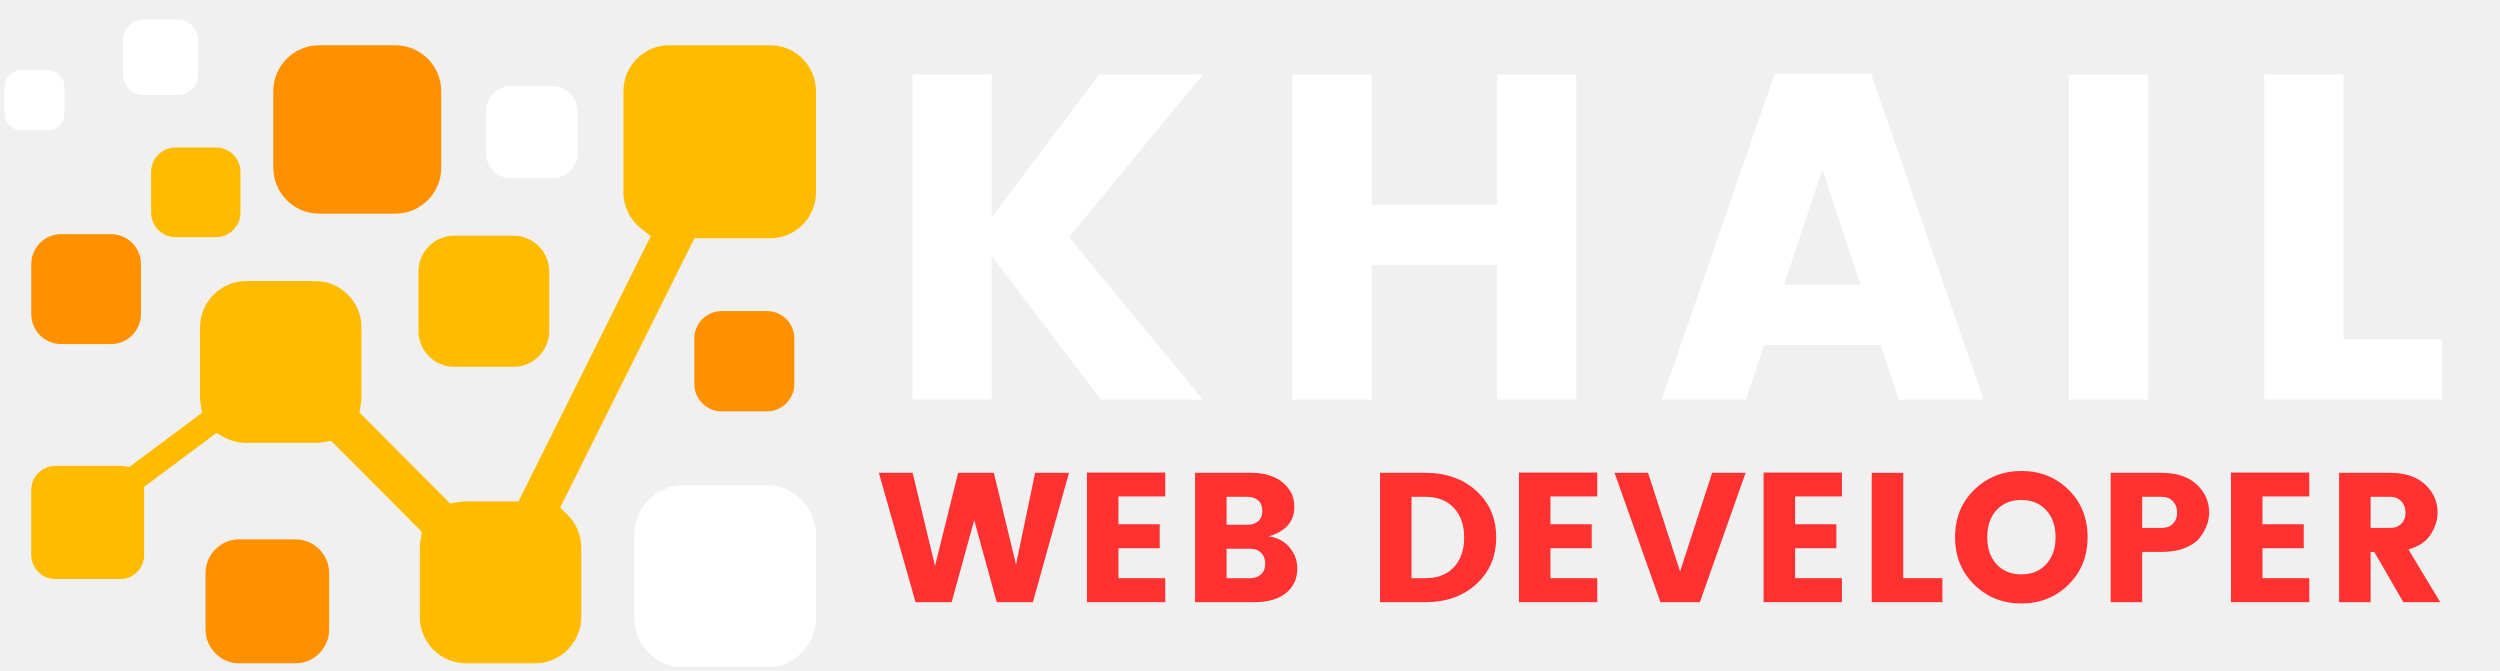
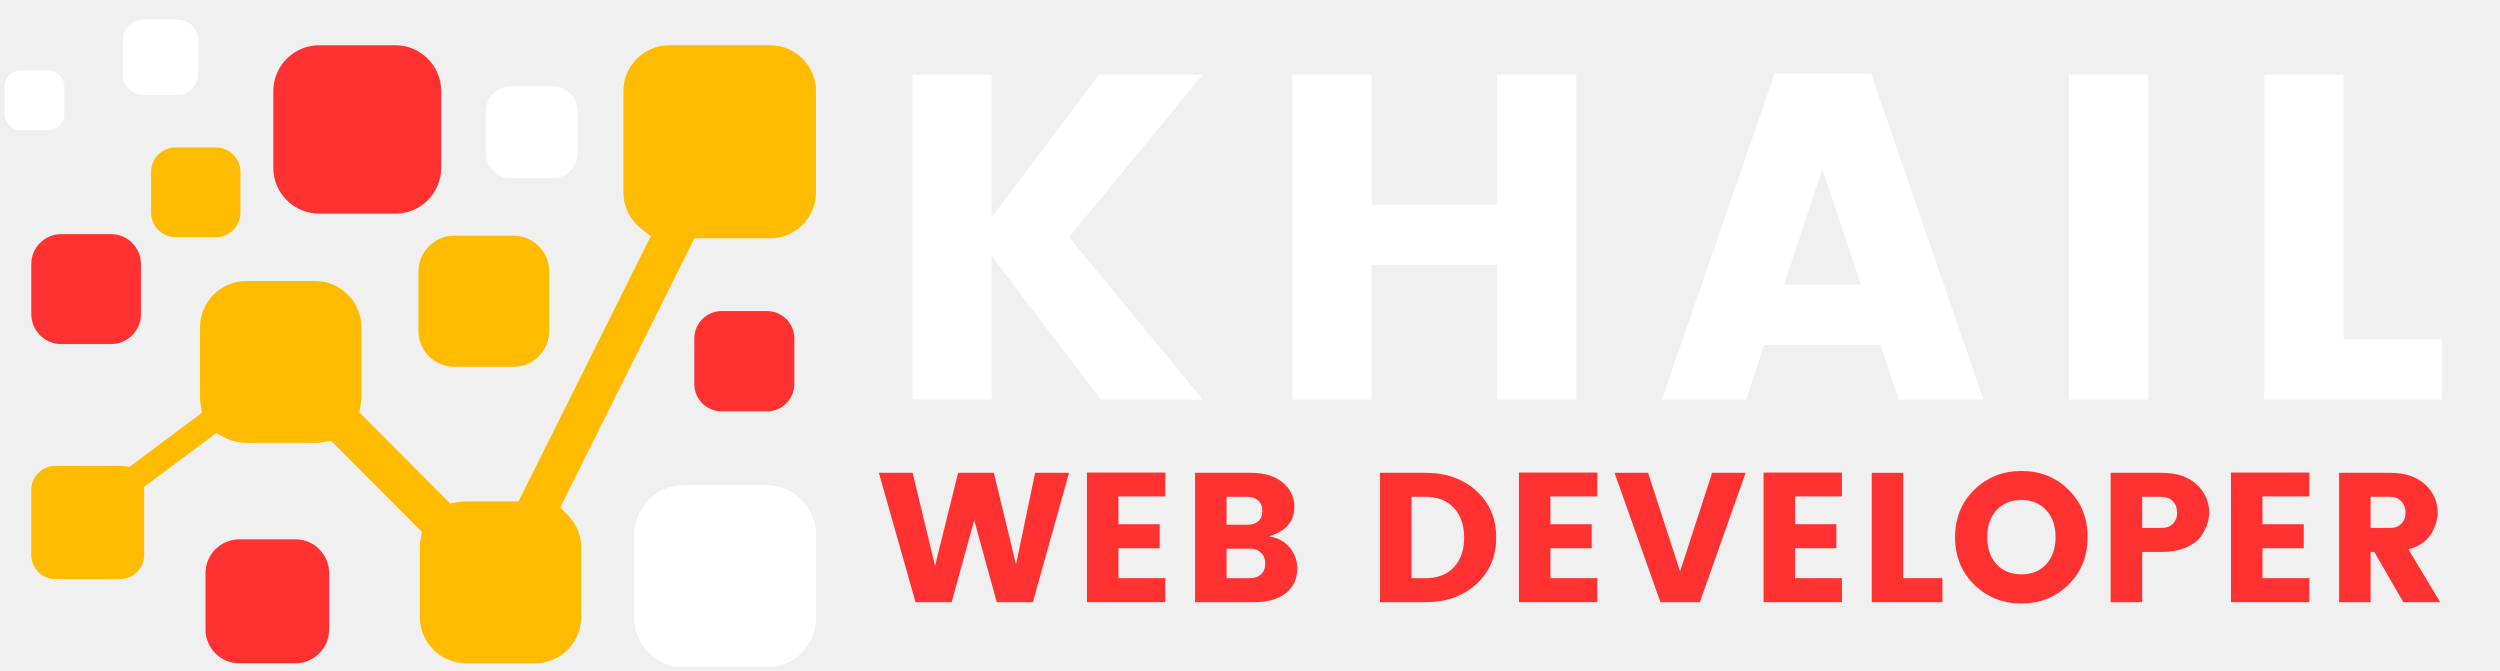
<svg xmlns="http://www.w3.org/2000/svg" width="395" zoomAndPan="magnify" viewBox="0 0 296.25 79.5" height="106" preserveAspectRatio="xMidYMid meet" version="1.0">
  <defs>
    <g />
-     <clipPath id="a7f96982c6">
+     <clipPath id="56b29dbb3d">
      <path d="M 3 5 L 96.699 5 L 96.699 79 L 3 79 Z M 3 5 " clip-rule="nonzero" />
    </clipPath>
-     <clipPath id="bcebdf5b6a">
+     <clipPath id="33c3c50f11">
      <path d="M 75 57 L 96.699 57 L 96.699 79.004 L 75 79.004 Z M 75 57 " clip-rule="nonzero" />
    </clipPath>
-     <clipPath id="4b3abb936b">
+     <clipPath id="c3dd528f34">
      <path d="M 14 2.324 L 24 2.324 L 24 12 L 14 12 Z M 14 2.324 " clip-rule="nonzero" />
    </clipPath>
-     <clipPath id="131c25bbed">
+     <clipPath id="032ec5d062">
      <path d="M 0.555 8 L 8 8 L 8 16 L 0.555 16 Z M 0.555 8 " clip-rule="nonzero" />
    </clipPath>
  </defs>
-   <g clip-path="url(#a7f96982c6)">
+   <g clip-path="url(#56b29dbb3d)">
    <path fill="#ffbb00" d="M 61.445 59.418 L 55.223 59.418 C 54.898 59.418 54.578 59.449 54.258 59.504 L 53.352 59.668 L 42.582 48.867 L 42.746 47.961 C 42.801 47.641 42.832 47.316 42.832 46.996 L 42.832 38.793 C 42.832 35.773 40.367 33.305 37.359 33.305 L 29.176 33.305 C 26.164 33.305 23.703 35.773 23.703 38.793 L 23.703 46.996 C 23.703 47.289 23.727 47.578 23.77 47.863 L 23.934 48.914 L 15.332 55.332 L 14.617 55.23 C 14.492 55.215 14.367 55.207 14.242 55.207 L 6.547 55.207 C 4.988 55.207 3.703 56.492 3.703 58.055 L 3.703 65.77 C 3.703 67.336 4.988 68.617 6.547 68.617 L 14.242 68.617 C 15.801 68.617 17.082 67.336 17.082 65.77 L 17.082 57.691 L 25.633 51.316 L 26.617 51.844 C 27.406 52.266 28.281 52.48 29.176 52.48 L 37.359 52.48 C 37.68 52.48 38 52.453 38.32 52.395 L 39.227 52.234 L 49.996 63.035 L 49.836 63.941 C 49.777 64.262 49.75 64.582 49.75 64.906 L 49.75 73.113 C 49.75 76.133 52.211 78.602 55.223 78.602 L 63.406 78.602 C 66.414 78.602 68.879 76.133 68.879 73.113 L 68.879 64.906 C 68.879 63.457 68.297 62.066 67.281 61.039 L 66.387 60.141 L 82.293 28.238 L 91.285 28.238 C 94.254 28.238 96.695 25.793 96.695 22.816 L 96.695 10.785 C 96.695 7.809 94.258 5.363 91.285 5.363 L 79.289 5.363 C 76.316 5.363 73.879 7.809 73.879 10.785 L 73.879 22.816 C 73.879 24.496 74.664 26.066 75.98 27.094 L 77.117 27.984 L 61.441 59.418 Z M 61.445 59.418 " fill-opacity="1" fill-rule="evenodd" />
  </g>
  <path fill="#ffffff" d="M 60.539 10.223 C 58.914 10.223 57.582 11.559 57.582 13.188 L 57.582 18.148 C 57.582 19.781 58.914 21.117 60.539 21.117 L 65.488 21.117 C 67.117 21.117 68.445 19.781 68.445 18.148 L 68.445 13.188 C 68.445 11.555 67.113 10.223 65.488 10.223 Z M 60.539 10.223 " fill-opacity="1" fill-rule="evenodd" />
-   <path fill="#ff9100" d="M 37.805 5.363 C 34.824 5.363 32.387 7.809 32.387 10.797 L 32.387 19.887 C 32.387 22.875 34.824 25.316 37.805 25.316 L 46.867 25.316 C 49.848 25.316 52.285 22.871 52.285 19.887 L 52.285 10.797 C 52.285 7.809 49.848 5.363 46.867 5.363 Z M 37.805 5.363 " fill-opacity="1" fill-rule="evenodd" />
-   <path fill="#ff9100" d="M 28.344 63.91 C 26.148 63.91 24.355 65.711 24.355 67.91 L 24.355 74.602 C 24.355 76.801 26.148 78.602 28.344 78.602 L 35.016 78.602 C 37.207 78.602 39.004 76.801 39.004 74.602 L 39.004 67.91 C 39.004 65.711 37.207 63.91 35.016 63.91 Z M 28.344 63.91 " fill-opacity="1" fill-rule="evenodd" />
-   <g clip-path="url(#bcebdf5b6a)">
+   <path fill="#ff3131" d="M 37.805 5.363 C 34.824 5.363 32.387 7.809 32.387 10.797 L 32.387 19.887 C 32.387 22.875 34.824 25.316 37.805 25.316 L 46.867 25.316 C 49.848 25.316 52.285 22.871 52.285 19.887 L 52.285 10.797 C 52.285 7.809 49.848 5.363 46.867 5.363 Z M 37.805 5.363 " fill-opacity="1" fill-rule="evenodd" />
+   <path fill="#ff3131" d="M 28.344 63.91 C 26.148 63.91 24.355 65.711 24.355 67.91 L 24.355 74.602 C 24.355 76.801 26.148 78.602 28.344 78.602 L 35.016 78.602 C 37.207 78.602 39.004 76.801 39.004 74.602 L 39.004 67.91 C 39.004 65.711 37.207 63.91 35.016 63.91 Z M 28.344 63.91 " fill-opacity="1" fill-rule="evenodd" />
+   <g clip-path="url(#33c3c50f11)">
    <path fill="#ffffff" d="M 81.023 57.492 C 77.801 57.492 75.16 60.141 75.16 63.375 L 75.16 73.211 C 75.16 76.445 77.797 79.09 81.023 79.09 L 90.836 79.09 C 94.059 79.09 96.699 76.445 96.699 73.211 L 96.699 63.375 C 96.699 60.141 94.059 57.492 90.836 57.492 Z M 81.023 57.492 " fill-opacity="1" fill-rule="evenodd" />
  </g>
-   <path fill="#ff9100" d="M 85.504 36.863 C 83.73 36.863 82.277 38.32 82.277 40.098 L 82.277 45.512 C 82.277 47.289 83.727 48.746 85.504 48.746 L 90.902 48.746 C 92.676 48.746 94.129 47.289 94.129 45.512 L 94.129 40.098 C 94.129 38.32 92.676 36.863 90.902 36.863 Z M 85.504 36.863 " fill-opacity="1" fill-rule="evenodd" />
+   <path fill="#ff3131" d="M 85.504 36.863 C 83.73 36.863 82.277 38.32 82.277 40.098 L 82.277 45.512 C 82.277 47.289 83.727 48.746 85.504 48.746 L 90.902 48.746 C 92.676 48.746 94.129 47.289 94.129 45.512 L 94.129 40.098 C 94.129 38.32 92.676 36.863 90.902 36.863 Z M 85.504 36.863 " fill-opacity="1" fill-rule="evenodd" />
  <path fill="#ffbb00" d="M 53.805 27.93 C 51.488 27.93 49.59 29.836 49.59 32.16 L 49.59 39.234 C 49.59 41.562 51.488 43.465 53.805 43.465 L 60.863 43.465 C 63.184 43.465 65.082 41.562 65.082 39.234 L 65.082 32.16 C 65.082 29.836 63.184 27.93 60.863 27.93 Z M 53.805 27.93 " fill-opacity="1" fill-rule="evenodd" />
-   <path fill="#ff9100" d="M 7.246 27.742 C 5.301 27.742 3.707 29.336 3.707 31.289 L 3.707 37.227 C 3.707 39.176 5.301 40.773 7.246 40.773 L 13.164 40.773 C 15.109 40.773 16.703 39.176 16.703 37.227 L 16.703 31.289 C 16.703 29.336 15.109 27.742 13.164 27.742 Z M 7.246 27.742 " fill-opacity="1" fill-rule="evenodd" />
+   <path fill="#ff3131" d="M 7.246 27.742 C 5.301 27.742 3.707 29.336 3.707 31.289 L 3.707 37.227 C 3.707 39.176 5.301 40.773 7.246 40.773 L 13.164 40.773 C 15.109 40.773 16.703 39.176 16.703 37.227 L 16.703 31.289 C 16.703 29.336 15.109 27.742 13.164 27.742 Z M 7.246 27.742 " fill-opacity="1" fill-rule="evenodd" />
  <path fill="#ffbb00" d="M 20.789 17.48 C 19.203 17.48 17.906 18.781 17.906 20.371 L 17.906 25.207 C 17.906 26.797 19.203 28.098 20.789 28.098 L 25.609 28.098 C 27.195 28.098 28.492 26.797 28.492 25.207 L 28.492 20.371 C 28.492 18.781 27.199 17.48 25.609 17.48 Z M 20.789 17.48 " fill-opacity="1" fill-rule="evenodd" />
-   <g clip-path="url(#4b3abb936b)">
+   <g clip-path="url(#c3dd528f34)">
    <path fill="#ffffff" d="M 16.996 2.324 C 15.664 2.324 14.57 3.418 14.57 4.758 L 14.57 8.828 C 14.57 10.164 15.664 11.258 16.996 11.258 L 21.055 11.258 C 22.387 11.258 23.48 10.164 23.48 8.828 L 23.48 4.758 C 23.48 3.418 22.387 2.324 21.055 2.324 Z M 16.996 2.324 " fill-opacity="1" fill-rule="evenodd" />
  </g>
-   <g clip-path="url(#131c25bbed)">
+   <g clip-path="url(#032ec5d062)">
    <path fill="#ffffff" d="M 2.48 8.336 C 1.422 8.336 0.555 9.203 0.555 10.266 L 0.555 13.496 C 0.555 14.559 1.418 15.43 2.48 15.43 L 5.703 15.43 C 6.762 15.43 7.629 14.559 7.629 13.496 L 7.629 10.266 C 7.629 9.203 6.762 8.336 5.703 8.336 Z M 2.48 8.336 " fill-opacity="1" fill-rule="evenodd" />
  </g>
  <g fill="#ffffff" fill-opacity="1">
    <g transform="translate(104.0209, 47.35197)">
      <g>
        <path d="M 13.5 0 L 4.109 0 L 4.109 -38.516 L 13.5 -38.516 L 13.5 -21.609 L 26.219 -38.516 L 38.516 -38.516 L 22.656 -19.25 L 38.516 0 L 26.438 0 L 13.5 -17 Z M 13.5 0 " />
      </g>
    </g>
  </g>
  <g fill="#ffffff" fill-opacity="1">
    <g transform="translate(149.0431, 47.35197)">
      <g>
        <path d="M 28.359 -38.516 L 37.75 -38.516 L 37.75 0 L 28.359 0 L 28.359 -15.969 L 13.5 -15.969 L 13.5 0 L 4.109 0 L 4.109 -38.516 L 13.5 -38.516 L 13.5 -23.094 L 28.359 -23.094 Z M 28.359 -38.516 " />
      </g>
    </g>
  </g>
  <g fill="#ffffff" fill-opacity="1">
    <g transform="translate(196.4232, 47.35197)">
      <g>
        <path d="M 28.578 0 L 26.438 -6.469 L 12.625 -6.469 L 10.484 0 L 0.5 0 L 13.875 -38.625 L 25.297 -38.625 L 38.625 0 Z M 14.984 -13.609 L 24.078 -13.609 L 19.531 -27.312 Z M 14.984 -13.609 " />
      </g>
    </g>
  </g>
  <g fill="#ffffff" fill-opacity="1">
    <g transform="translate(241.0615, 47.35197)">
      <g>
        <path d="M 4.109 0 L 4.109 -38.516 L 13.5 -38.516 L 13.5 0 Z M 4.109 0 " />
      </g>
    </g>
  </g>
  <g fill="#ffffff" fill-opacity="1">
    <g transform="translate(264.2046, 47.35197)">
      <g>
        <path d="M 4.109 -38.516 L 13.5 -38.516 L 13.5 -7.125 L 25.188 -7.125 L 25.188 0 L 4.109 0 Z M 4.109 -38.516 " />
      </g>
    </g>
  </g>
  <g fill="#ff3131" fill-opacity="1">
    <g transform="translate(104.0209, 71.35686)">
      <g>
        <path d="M 18.641 -15.328 L 22.656 -15.328 L 18.375 0 L 14.094 0 L 11.422 -9.719 L 8.75 0 L 4.469 0 L 0.125 -15.328 L 4.125 -15.328 L 6.781 -4.297 L 9.516 -15.328 L 13.75 -15.328 L 16.375 -4.469 Z M 18.641 -15.328 " />
      </g>
    </g>
  </g>
  <g fill="#ff3131" fill-opacity="1">
    <g transform="translate(127.161, 71.35686)">
      <g>
        <path d="M 10.922 -15.359 L 10.922 -12.531 L 5.375 -12.531 L 5.375 -9.234 L 10.266 -9.234 L 10.266 -6.391 L 5.375 -6.391 L 5.375 -2.844 L 10.922 -2.844 L 10.922 0 L 1.641 0 L 1.641 -15.359 Z M 10.922 -15.359 " />
      </g>
    </g>
  </g>
  <g fill="#ff3131" fill-opacity="1">
    <g transform="translate(139.9755, 71.35686)">
      <g>
        <path d="M 1.641 -15.328 L 8.297 -15.328 C 9.848 -15.328 11.086 -14.945 12.016 -14.188 C 12.941 -13.426 13.406 -12.469 13.406 -11.312 C 13.406 -9.57 12.395 -8.398 10.375 -7.797 C 11.406 -7.648 12.223 -7.219 12.828 -6.5 C 13.441 -5.789 13.75 -4.957 13.75 -4 C 13.75 -2.77 13.301 -1.797 12.406 -1.078 C 11.508 -0.359 10.266 0 8.672 0 L 1.641 0 Z M 5.375 -12.484 L 5.375 -9.172 L 7.812 -9.172 C 8.352 -9.172 8.785 -9.305 9.109 -9.578 C 9.441 -9.859 9.609 -10.27 9.609 -10.812 C 9.609 -11.363 9.441 -11.781 9.109 -12.062 C 8.785 -12.344 8.352 -12.484 7.812 -12.484 Z M 5.375 -2.844 L 8.188 -2.844 C 8.695 -2.844 9.117 -2.992 9.453 -3.297 C 9.785 -3.598 9.953 -4.02 9.953 -4.562 C 9.953 -5.102 9.789 -5.531 9.469 -5.844 C 9.156 -6.164 8.742 -6.328 8.234 -6.328 L 5.375 -6.328 Z M 5.375 -2.844 " />
      </g>
    </g>
  </g>
  <g fill="#ff3131" fill-opacity="1">
    <g transform="translate(155.0166, 71.35686)">
      <g />
    </g>
  </g>
  <g fill="#ff3131" fill-opacity="1">
    <g transform="translate(161.8933, 71.35686)">
      <g>
        <path d="M 5.375 -2.844 L 7.031 -2.844 C 8.457 -2.844 9.578 -3.273 10.391 -4.141 C 11.203 -5.016 11.609 -6.188 11.609 -7.656 C 11.609 -9.125 11.203 -10.297 10.391 -11.172 C 9.578 -12.047 8.457 -12.484 7.031 -12.484 L 5.375 -12.484 Z M 7.031 -15.328 C 9.477 -15.328 11.484 -14.613 13.047 -13.188 C 14.617 -11.77 15.406 -9.93 15.406 -7.672 C 15.406 -5.41 14.617 -3.566 13.047 -2.141 C 11.484 -0.711 9.477 0 7.031 0 L 1.641 0 L 1.641 -15.328 Z M 7.031 -15.328 " />
      </g>
    </g>
  </g>
  <g fill="#ff3131" fill-opacity="1">
    <g transform="translate(178.3534, 71.35686)">
      <g>
        <path d="M 10.922 -15.359 L 10.922 -12.531 L 5.375 -12.531 L 5.375 -9.234 L 10.266 -9.234 L 10.266 -6.391 L 5.375 -6.391 L 5.375 -2.844 L 10.922 -2.844 L 10.922 0 L 1.641 0 L 1.641 -15.359 Z M 10.922 -15.359 " />
      </g>
    </g>
  </g>
  <g fill="#ff3131" fill-opacity="1">
    <g transform="translate(191.1679, 71.35686)">
      <g>
        <path d="M 5.594 0 L 0.156 -15.328 L 4.125 -15.328 L 7.922 -3.641 L 11.719 -15.328 L 15.688 -15.328 L 10.266 0 Z M 5.594 0 " />
      </g>
    </g>
  </g>
  <g fill="#ff3131" fill-opacity="1">
    <g transform="translate(207.3442, 71.35686)">
      <g>
        <path d="M 10.922 -15.359 L 10.922 -12.531 L 5.375 -12.531 L 5.375 -9.234 L 10.266 -9.234 L 10.266 -6.391 L 5.375 -6.391 L 5.375 -2.844 L 10.922 -2.844 L 10.922 0 L 1.641 0 L 1.641 -15.359 Z M 10.922 -15.359 " />
      </g>
    </g>
  </g>
  <g fill="#ff3131" fill-opacity="1">
    <g transform="translate(220.1586, 71.35686)">
      <g>
        <path d="M 1.641 -15.328 L 5.375 -15.328 L 5.375 -2.844 L 10.016 -2.844 L 10.016 0 L 1.641 0 Z M 1.641 -15.328 " />
      </g>
    </g>
  </g>
  <g fill="#ff3131" fill-opacity="1">
    <g transform="translate(230.9429, 71.35686)">
      <g>
        <path d="M 11.531 -4.5 C 12.27 -5.301 12.641 -6.367 12.641 -7.703 C 12.641 -9.047 12.27 -10.113 11.531 -10.906 C 10.801 -11.707 9.82 -12.109 8.594 -12.109 C 7.363 -12.109 6.379 -11.707 5.641 -10.906 C 4.91 -10.113 4.547 -9.047 4.547 -7.703 C 4.547 -6.367 4.91 -5.301 5.641 -4.5 C 6.379 -3.695 7.363 -3.297 8.594 -3.297 C 9.82 -3.297 10.801 -3.695 11.531 -4.5 Z M 3.016 -2.062 C 1.492 -3.551 0.734 -5.43 0.734 -7.703 C 0.734 -9.973 1.492 -11.848 3.016 -13.328 C 4.535 -14.805 6.398 -15.547 8.609 -15.547 C 10.816 -15.547 12.672 -14.805 14.172 -13.328 C 15.68 -11.848 16.438 -9.973 16.438 -7.703 C 16.438 -5.43 15.676 -3.551 14.156 -2.062 C 12.645 -0.582 10.789 0.156 8.594 0.156 C 6.395 0.156 4.535 -0.582 3.016 -2.062 Z M 3.016 -2.062 " />
      </g>
    </g>
  </g>
  <g fill="#ff3131" fill-opacity="1">
    <g transform="translate(248.4727, 71.35686)">
      <g>
        <path d="M 13.312 -10.625 C 13.312 -9.594 12.941 -8.598 12.203 -7.641 C 11.805 -7.141 11.219 -6.734 10.438 -6.422 C 9.664 -6.109 8.75 -5.953 7.688 -5.953 L 5.375 -5.953 L 5.375 0 L 1.641 0 L 1.641 -15.328 L 7.688 -15.328 C 9.457 -15.328 10.836 -14.867 11.828 -13.953 C 12.816 -13.035 13.312 -11.926 13.312 -10.625 Z M 5.375 -8.797 L 7.688 -8.797 C 8.25 -8.797 8.691 -8.961 9.016 -9.297 C 9.348 -9.629 9.516 -10.066 9.516 -10.609 C 9.516 -11.16 9.348 -11.609 9.016 -11.953 C 8.68 -12.305 8.238 -12.484 7.688 -12.484 L 5.375 -12.484 Z M 5.375 -8.797 " />
      </g>
    </g>
  </g>
  <g fill="#ff3131" fill-opacity="1">
    <g transform="translate(262.728, 71.35686)">
      <g>
        <path d="M 10.922 -15.359 L 10.922 -12.531 L 5.375 -12.531 L 5.375 -9.234 L 10.266 -9.234 L 10.266 -6.391 L 5.375 -6.391 L 5.375 -2.844 L 10.922 -2.844 L 10.922 0 L 1.641 0 L 1.641 -15.359 Z M 10.922 -15.359 " />
      </g>
    </g>
  </g>
  <g fill="#ff3131" fill-opacity="1">
    <g transform="translate(275.5424, 71.35686)">
      <g>
        <path d="M 5.375 -5.953 L 5.375 0 L 1.641 0 L 1.641 -15.328 L 7.688 -15.328 C 9.457 -15.328 10.836 -14.867 11.828 -13.953 C 12.816 -13.035 13.312 -11.926 13.312 -10.625 C 13.312 -9.738 13.039 -8.875 12.5 -8.031 C 11.969 -7.188 11.086 -6.594 9.859 -6.25 L 13.625 0 L 9.25 0 L 5.812 -5.953 Z M 5.375 -12.484 L 5.375 -8.797 L 7.688 -8.797 C 8.25 -8.797 8.691 -8.961 9.016 -9.297 C 9.348 -9.629 9.516 -10.066 9.516 -10.609 C 9.516 -11.16 9.348 -11.609 9.016 -11.953 C 8.68 -12.305 8.238 -12.484 7.688 -12.484 Z M 5.375 -12.484 " />
      </g>
    </g>
  </g>
</svg>
